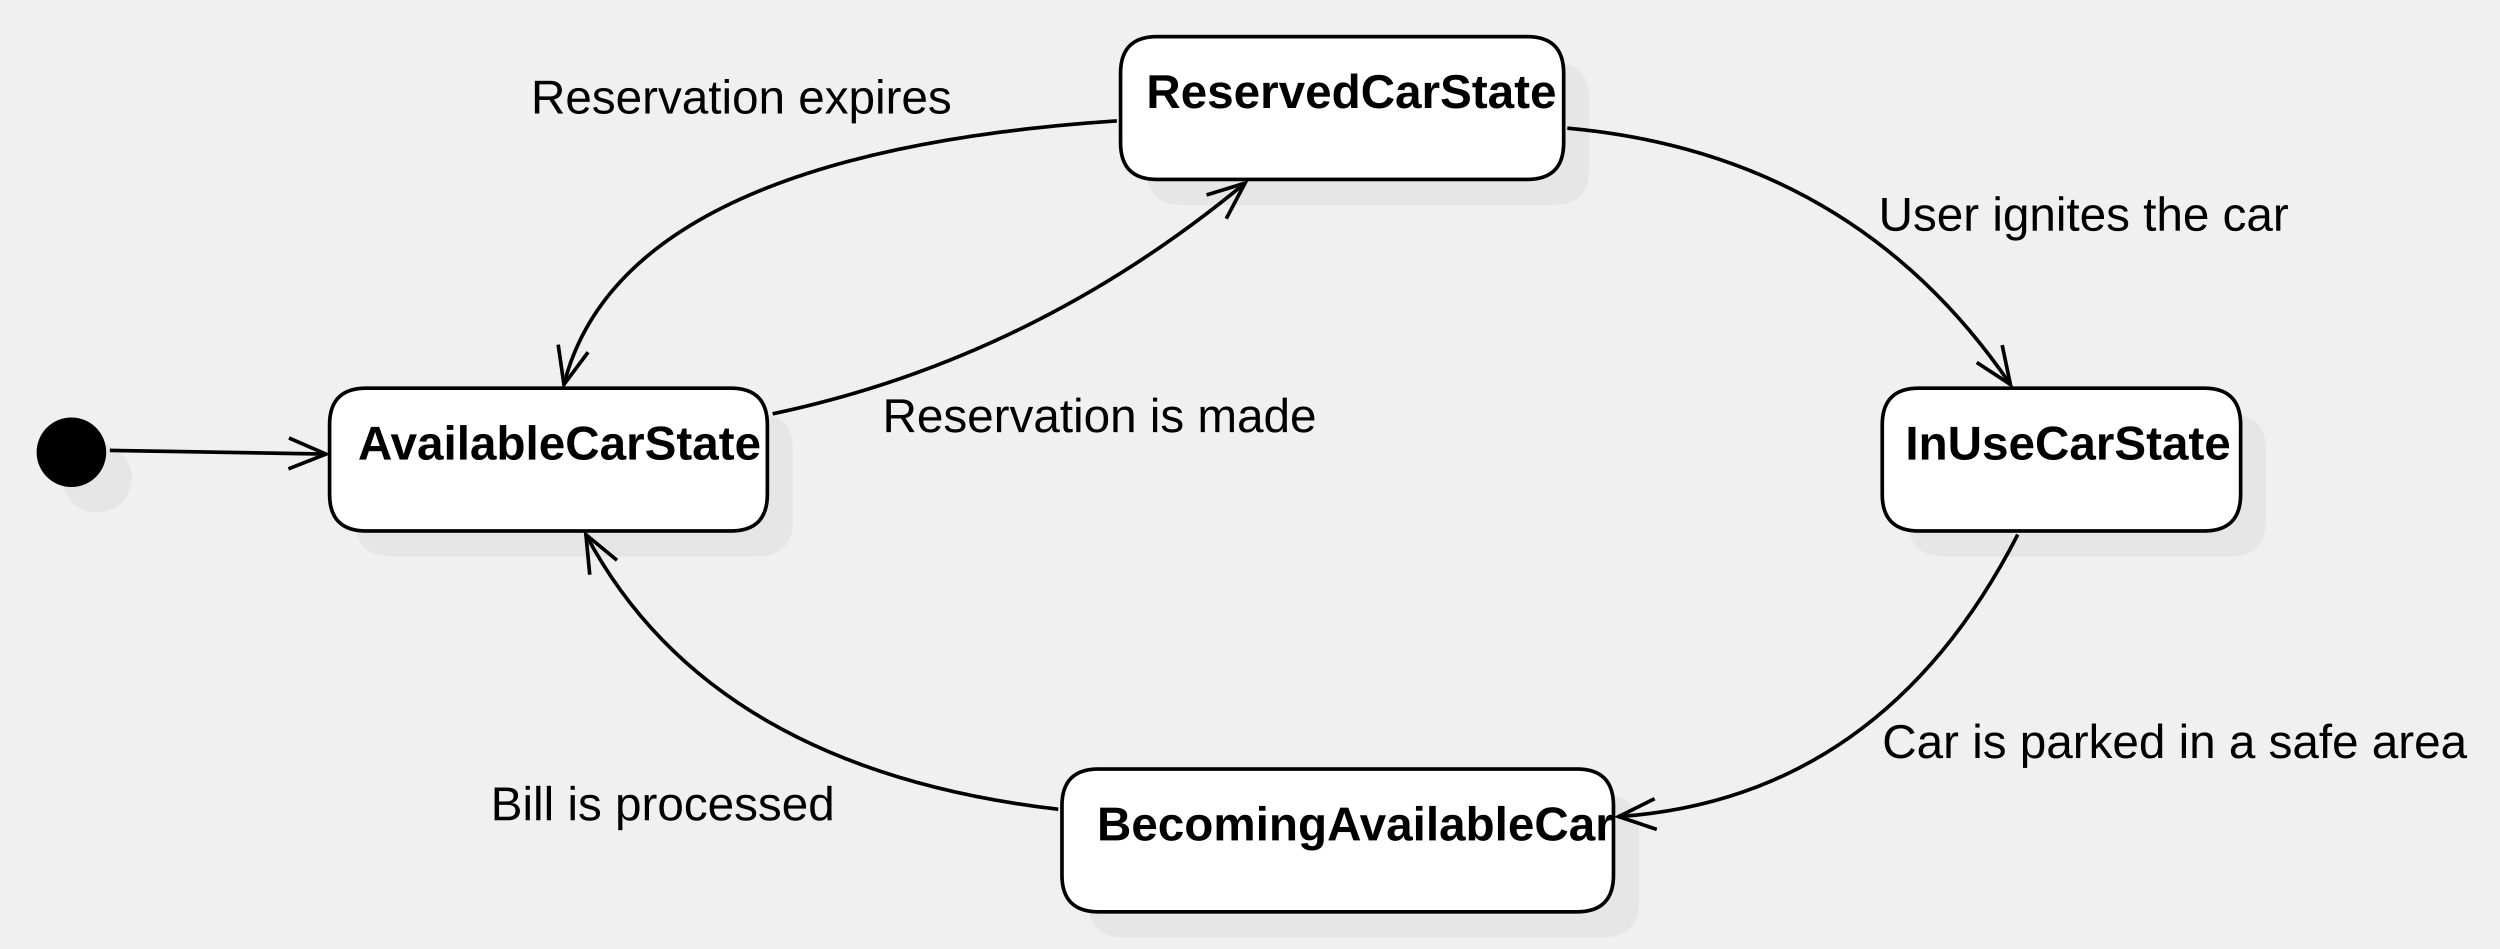
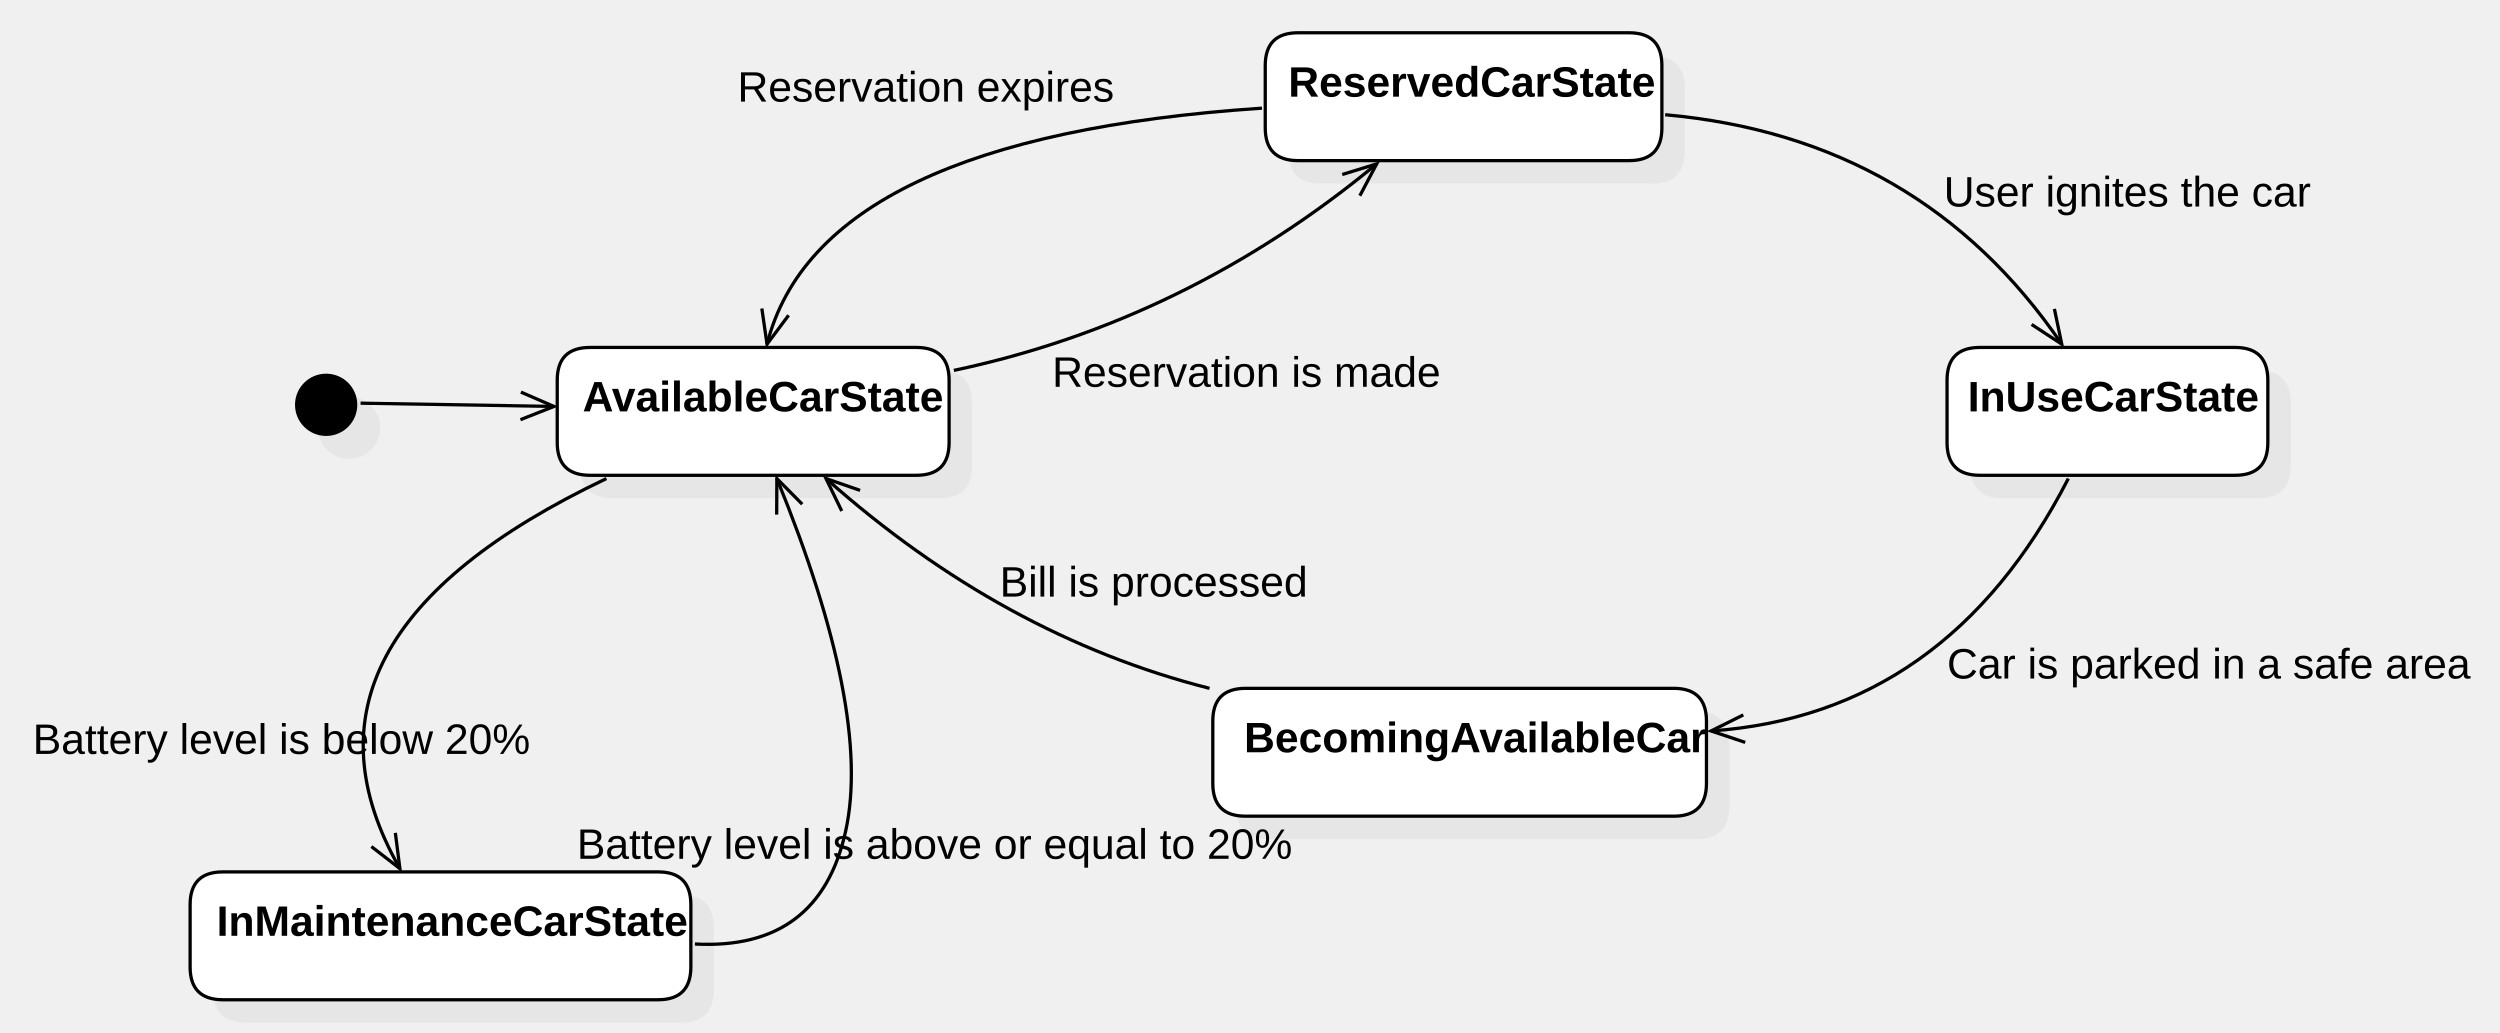
- <svg xmlns="http://www.w3.org/2000/svg" version="1.1" width="682.694" height="259">
+ <svg xmlns="http://www.w3.org/2000/svg" version="1.1" width="762.694" height="315">
  <defs />
  <g>
-     <g transform="translate(-86,-54) scale(1,1)">
+     <g transform="translate(-6,-54) scale(1,1)">
      <path fill="#C0C0C0" stroke="none" d="M 193 167 L 292.551 167 Q 302.551 167 302.551 177 L 302.551 196 Q 302.551 206 292.551 206 L 193 206 Q 183 206 183 196 L 183 177 Q 183 167 193 167 Z" opacity="0.2" />
    </g>
-     <g transform="translate(-86,-54) scale(1,1)">
+     <g transform="translate(-6,-54) scale(1,1)">
      <path fill="#ffffff" stroke="none" d="M 186 160 L 285.551 160 Q 295.551 160 295.551 170 L 295.551 189 Q 295.551 199 285.551 199 L 186 199 Q 176 199 176 189 L 176 170 Q 176 160 186 160 Z" />
    </g>
-     <g transform="translate(-86,-54) scale(1,1)">
+     <g transform="translate(-6,-54) scale(1,1)">
      <path fill="none" stroke="#000000" d="M 186 160 L 285.551 160 Q 295.551 160 295.551 170 L 295.551 189 Q 295.551 199 285.551 199 L 186 199 Q 176 199 176 189 L 176 170 Q 176 160 186 160 Z" stroke-miterlimit="10" />
    </g>
-     <g transform="translate(-86,-54) scale(1,1)">
+     <g transform="translate(-6,-54) scale(1,1)">
      <g>
        <path fill="none" stroke="none" />
        <text fill="#000000" stroke="none" font-family="Arial" font-size="13px" font-style="normal" font-weight="bold" text-decoration="none" x="183.747" y="179.5">AvailableCarState</text>
      </g>
    </g>
-     <g transform="translate(-86,-54) scale(1,1)">
+     <g transform="translate(-6,-54) scale(1,1)">
      <path fill="#C0C0C0" stroke="none" d="M 617 167 L 694.867 167 Q 704.867 167 704.867 177 L 704.867 196 Q 704.867 206 694.867 206 L 617 206 Q 607 206 607 196 L 607 177 Q 607 167 617 167 Z" opacity="0.2" />
    </g>
-     <g transform="translate(-86,-54) scale(1,1)">
+     <g transform="translate(-6,-54) scale(1,1)">
      <path fill="#ffffff" stroke="none" d="M 610 160 L 687.867 160 Q 697.867 160 697.867 170 L 697.867 189 Q 697.867 199 687.867 199 L 610 199 Q 600 199 600 189 L 600 170 Q 600 160 610 160 Z" />
    </g>
-     <g transform="translate(-86,-54) scale(1,1)">
+     <g transform="translate(-6,-54) scale(1,1)">
      <path fill="none" stroke="#000000" d="M 610 160 L 687.867 160 Q 697.867 160 697.867 170 L 697.867 189 Q 697.867 199 687.867 199 L 610 199 Q 600 199 600 189 L 600 170 Q 600 160 610 160 Z" stroke-miterlimit="10" />
    </g>
-     <g transform="translate(-86,-54) scale(1,1)">
+     <g transform="translate(-6,-54) scale(1,1)">
      <g>
        <path fill="none" stroke="none" />
        <text fill="#000000" stroke="none" font-family="Arial" font-size="13px" font-style="normal" font-weight="bold" text-decoration="none" x="606.303" y="179.5">InUseCarState</text>
      </g>
    </g>
-     <g transform="translate(-86,-54) scale(1,1)">
+     <g transform="translate(-6,-54) scale(1,1)">
      <path fill="#C0C0C0" stroke="none" d="M 409 71 L 510.004 71 Q 520.004 71 520.004 81 L 520.004 100 Q 520.004 110 510.004 110 L 409 110 Q 399 110 399 100 L 399 81 Q 399 71 409 71 Z" opacity="0.2" />
    </g>
-     <g transform="translate(-86,-54) scale(1,1)">
+     <g transform="translate(-6,-54) scale(1,1)">
      <path fill="#ffffff" stroke="none" d="M 402 64 L 503.004 64 Q 513.004 64 513.004 74 L 513.004 93 Q 513.004 103 503.004 103 L 402 103 Q 392 103 392 93 L 392 74 Q 392 64 402 64 Z" />
    </g>
-     <g transform="translate(-86,-54) scale(1,1)">
+     <g transform="translate(-6,-54) scale(1,1)">
      <path fill="none" stroke="#000000" d="M 402 64 L 503.004 64 Q 513.004 64 513.004 74 L 513.004 93 Q 513.004 103 503.004 103 L 402 103 Q 392 103 392 93 L 392 74 Q 392 64 402 64 Z" stroke-miterlimit="10" />
    </g>
-     <g transform="translate(-86,-54) scale(1,1)">
+     <g transform="translate(-6,-54) scale(1,1)">
      <g>
        <path fill="none" stroke="none" />
        <text fill="#000000" stroke="none" font-family="Arial" font-size="13px" font-style="normal" font-weight="bold" text-decoration="none" x="399.033" y="83.5">ReservedCarState</text>
      </g>
    </g>
-     <g transform="translate(-86,-54) scale(1,1)">
+     <g transform="translate(-6,-54) scale(1,1)">
      <path fill="#C0C0C0" stroke="none" d="M 393 271 L 523.604 271 Q 533.604 271 533.604 281 L 533.604 300 Q 533.604 310 523.604 310 L 393 310 Q 383 310 383 300 L 383 281 Q 383 271 393 271 Z" opacity="0.2" />
    </g>
-     <g transform="translate(-86,-54) scale(1,1)">
+     <g transform="translate(-6,-54) scale(1,1)">
      <path fill="#ffffff" stroke="none" d="M 386 264 L 516.604 264 Q 526.604 264 526.604 274 L 526.604 293 Q 526.604 303 516.604 303 L 386 303 Q 376 303 376 293 L 376 274 Q 376 264 386 264 Z" />
    </g>
-     <g transform="translate(-86,-54) scale(1,1)">
+     <g transform="translate(-6,-54) scale(1,1)">
      <path fill="none" stroke="#000000" d="M 386 264 L 516.604 264 Q 526.604 264 526.604 274 L 526.604 293 Q 526.604 303 516.604 303 L 386 303 Q 376 303 376 293 L 376 274 Q 376 264 386 264 Z" stroke-miterlimit="10" />
    </g>
-     <g transform="translate(-86,-54) scale(1,1)">
+     <g transform="translate(-6,-54) scale(1,1)">
      <g>
        <path fill="none" stroke="none" />
        <text fill="#000000" stroke="none" font-family="Arial" font-size="13px" font-style="normal" font-weight="bold" text-decoration="none" x="385.546" y="283.5">BecomingAvailableCar</text>
      </g>
    </g>
-     <g transform="translate(-86,-54) scale(1,1)">
+     <g transform="translate(-6,-54) scale(1,1)">
      <path fill="#C0C0C0" stroke="none" d="M 103 184.5 C 103 179.253 107.253 175 112.5 175 C 117.747 175 122 179.253 122 184.5 C 122 189.747 117.747 194 112.5 194 C 107.253 194 103 189.747 103 184.5 Z" opacity="0.2" />
    </g>
-     <g transform="translate(-86,-54) scale(1,1)">
+     <g transform="translate(-6,-54) scale(1,1)">
      <path fill="#000000" stroke="none" d="M 96 177.5 C 96 172.253 100.253 168 105.5 168 C 110.747 168 115 172.253 115 177.5 C 115 182.747 110.747 187 105.5 187 C 100.253 187 96 182.747 96 177.5 Z" />
    </g>
-     <g transform="translate(-86,-54) scale(1,1)">
+     <g transform="translate(-6,-54) scale(1,1)">
      <path fill="none" stroke="#000000" d="M 116 177 L 175 178" stroke-miterlimit="10" />
    </g>
-     <g transform="translate(-86,-54) scale(1,1)">
+     <g transform="translate(-6,-54) scale(1,1)">
      <path fill="none" stroke="#000000" d="M 164.767 182.037 L 175 178 L 164.91 173.619" stroke-miterlimit="10" />
    </g>
-     <g transform="translate(-86,-54) scale(1,1)">
+     <g transform="translate(-6,-54) scale(1,1)">
      <path fill="none" stroke="#000000" d="M 297 167 Q 368 152 426 104" stroke-miterlimit="10" />
    </g>
-     <g transform="translate(-86,-54) scale(1,1)">
+     <g transform="translate(-6,-54) scale(1,1)">
      <path fill="none" stroke="#000000" d="M 420.855 113.722 L 426 104 L 415.487 107.236" stroke-miterlimit="10" />
    </g>
-     <g transform="translate(-86,-54) scale(1,1)">
+     <g transform="translate(-6,-54) scale(1,1)">
      <g>
        <path fill="none" stroke="none" />
        <text fill="#000000" stroke="none" font-family="Arial" font-size="13px" font-style="normal" font-weight="normal" text-decoration="none" x="327" y="172">Reservation is made</text>
      </g>
    </g>
-     <g transform="translate(-86,-54) scale(1,1)">
+     <g transform="translate(-6,-54) scale(1,1)">
      <path fill="none" stroke="#000000" d="M 514 89 Q 592 96 635 159" stroke-miterlimit="10" />
    </g>
-     <g transform="translate(-86,-54) scale(1,1)">
+     <g transform="translate(-6,-54) scale(1,1)">
      <path fill="none" stroke="#000000" d="M 625.794 152.979 L 635 159 L 632.748 148.233" stroke-miterlimit="10" />
    </g>
-     <g transform="translate(-86,-54) scale(1,1)">
+     <g transform="translate(-6,-54) scale(1,1)">
      <g>
        <path fill="none" stroke="none" />
        <text fill="#000000" stroke="none" font-family="Arial" font-size="13px" font-style="normal" font-weight="normal" text-decoration="none" x="599" y="117">User ignites the car</text>
      </g>
    </g>
-     <g transform="translate(-86,-54) scale(1,1)">
+     <g transform="translate(-6,-54) scale(1,1)">
      <path fill="none" stroke="#000000" d="M 637 200 Q 600 272 528 277" stroke-miterlimit="10" />
    </g>
-     <g transform="translate(-86,-54) scale(1,1)">
+     <g transform="translate(-6,-54) scale(1,1)">
      <path fill="none" stroke="#000000" d="M 537.847 272.097 L 528 277 L 538.43 280.495" stroke-miterlimit="10" />
    </g>
-     <g transform="translate(-86,-54) scale(1,1)">
+     <g transform="translate(-6,-54) scale(1,1)">
      <g>
        <path fill="none" stroke="none" />
        <text fill="#000000" stroke="none" font-family="Arial" font-size="13px" font-style="normal" font-weight="normal" text-decoration="none" x="600" y="261">Car is parked in a safe area</text>
      </g>
    </g>
-     <g transform="translate(-86,-54) scale(1,1)">
-       <path fill="none" stroke="#000000" d="M 375 275 Q 280 264 246 200" stroke-miterlimit="10" />
+     <g transform="translate(-6,-54) scale(1,1)">
+       <path fill="none" stroke="#000000" d="M 375 264 Q 312 248 258 200" stroke-miterlimit="10" />
    </g>
-     <g transform="translate(-86,-54) scale(1,1)">
-       <path fill="none" stroke="#000000" d="M 254.485 207 L 246 200 L 247.05 210.95" stroke-miterlimit="10" />
+     <g transform="translate(-6,-54) scale(1,1)">
+       <path fill="none" stroke="#000000" d="M 268.392 203.605 L 258 200 L 262.799 209.898" stroke-miterlimit="10" />
    </g>
-     <g transform="translate(-86,-54) scale(1,1)">
+     <g transform="translate(-6,-54) scale(1,1)">
      <g>
        <path fill="none" stroke="none" />
-         <text fill="#000000" stroke="none" font-family="Arial" font-size="13px" font-style="normal" font-weight="normal" text-decoration="none" x="220" y="278">Bill is processed</text>
+         <text fill="#000000" stroke="none" font-family="Arial" font-size="13px" font-style="normal" font-weight="normal" text-decoration="none" x="311" y="236">Bill is processed</text>
      </g>
    </g>
-     <g transform="translate(-86,-54) scale(1,1)">
+     <g transform="translate(-6,-54) scale(1,1)">
      <path fill="none" stroke="#000000" d="M 391 87 Q 256 96 240 159" stroke-miterlimit="10" />
    </g>
-     <g transform="translate(-86,-54) scale(1,1)">
+     <g transform="translate(-6,-54) scale(1,1)">
      <path fill="none" stroke="#000000" d="M 238.422 148.114 L 240 159 L 246.582 150.186" stroke-miterlimit="10" />
    </g>
-     <g transform="translate(-86,-54) scale(1,1)">
+     <g transform="translate(-6,-54) scale(1,1)">
      <g>
        <path fill="none" stroke="none" />
        <text fill="#000000" stroke="none" font-family="Arial" font-size="13px" font-style="normal" font-weight="normal" text-decoration="none" x="231" y="85">Reservation expires</text>
      </g>
    </g>
+     <g transform="translate(-6,-54) scale(1,1)">
+       <path fill="#C0C0C0" stroke="none" d="M 81 327 L 213.762 327 Q 223.762 327 223.762 337 L 223.762 356 Q 223.762 366 213.762 366 L 81 366 Q 71 366 71 356 L 71 337 Q 71 327 81 327 Z" opacity="0.2" />
+     </g>
+     <g transform="translate(-6,-54) scale(1,1)">
+       <path fill="#ffffff" stroke="none" d="M 74 320 L 206.762 320 Q 216.762 320 216.762 330 L 216.762 349 Q 216.762 359 206.762 359 L 74 359 Q 64 359 64 349 L 64 330 Q 64 320 74 320 Z" />
+     </g>
+     <g transform="translate(-6,-54) scale(1,1)">
+       <path fill="none" stroke="#000000" d="M 74 320 L 206.762 320 Q 216.762 320 216.762 330 L 216.762 349 Q 216.762 359 206.762 359 L 74 359 Q 64 359 64 349 L 64 330 Q 64 320 74 320 Z" stroke-miterlimit="10" />
+     </g>
+     <g transform="translate(-6,-54) scale(1,1)">
+       <g>
+         <path fill="none" stroke="none" />
+         <text fill="#000000" stroke="none" font-family="Arial" font-size="13px" font-style="normal" font-weight="bold" text-decoration="none" x="72.09" y="339.5">InMaintenanceCarState</text>
+       </g>
+     </g>
+     <g transform="translate(-6,-54) scale(1,1)">
+       <path fill="none" stroke="#000000" d="M 191 200 Q 88 249 128 319" stroke-miterlimit="10" />
+     </g>
+     <g transform="translate(-6,-54) scale(1,1)">
+       <path fill="none" stroke="#000000" d="M 119.303 312.265 L 128 319 L 126.613 308.088" stroke-miterlimit="10" />
+     </g>
+     <g transform="translate(-6,-54) scale(1,1)">
+       <g>
+         <path fill="none" stroke="none" />
+         <text fill="#000000" stroke="none" font-family="Arial" font-size="13px" font-style="normal" font-weight="normal" text-decoration="none" x="16" y="284">Battery level is below 20%</text>
+       </g>
+     </g>
+     <g transform="translate(-6,-54) scale(1,1)">
+       <path fill="none" stroke="#000000" d="M 218 342 Q 256 344 264 307.5 Q 272 271 243 200" stroke-miterlimit="10" />
+     </g>
+     <g transform="translate(-6,-54) scale(1,1)">
+       <path fill="none" stroke="#000000" d="M 250.74 207.816 L 243 200 L 242.946 211" stroke-miterlimit="10" />
+     </g>
+     <g transform="translate(-6,-54) scale(1,1)">
+       <g>
+         <path fill="none" stroke="none" />
+         <text fill="#000000" stroke="none" font-family="Arial" font-size="13px" font-style="normal" font-weight="normal" text-decoration="none" x="182" y="316">Battery level is above or equal to 20%</text>
+       </g>
+     </g>
  </g>
</svg>
